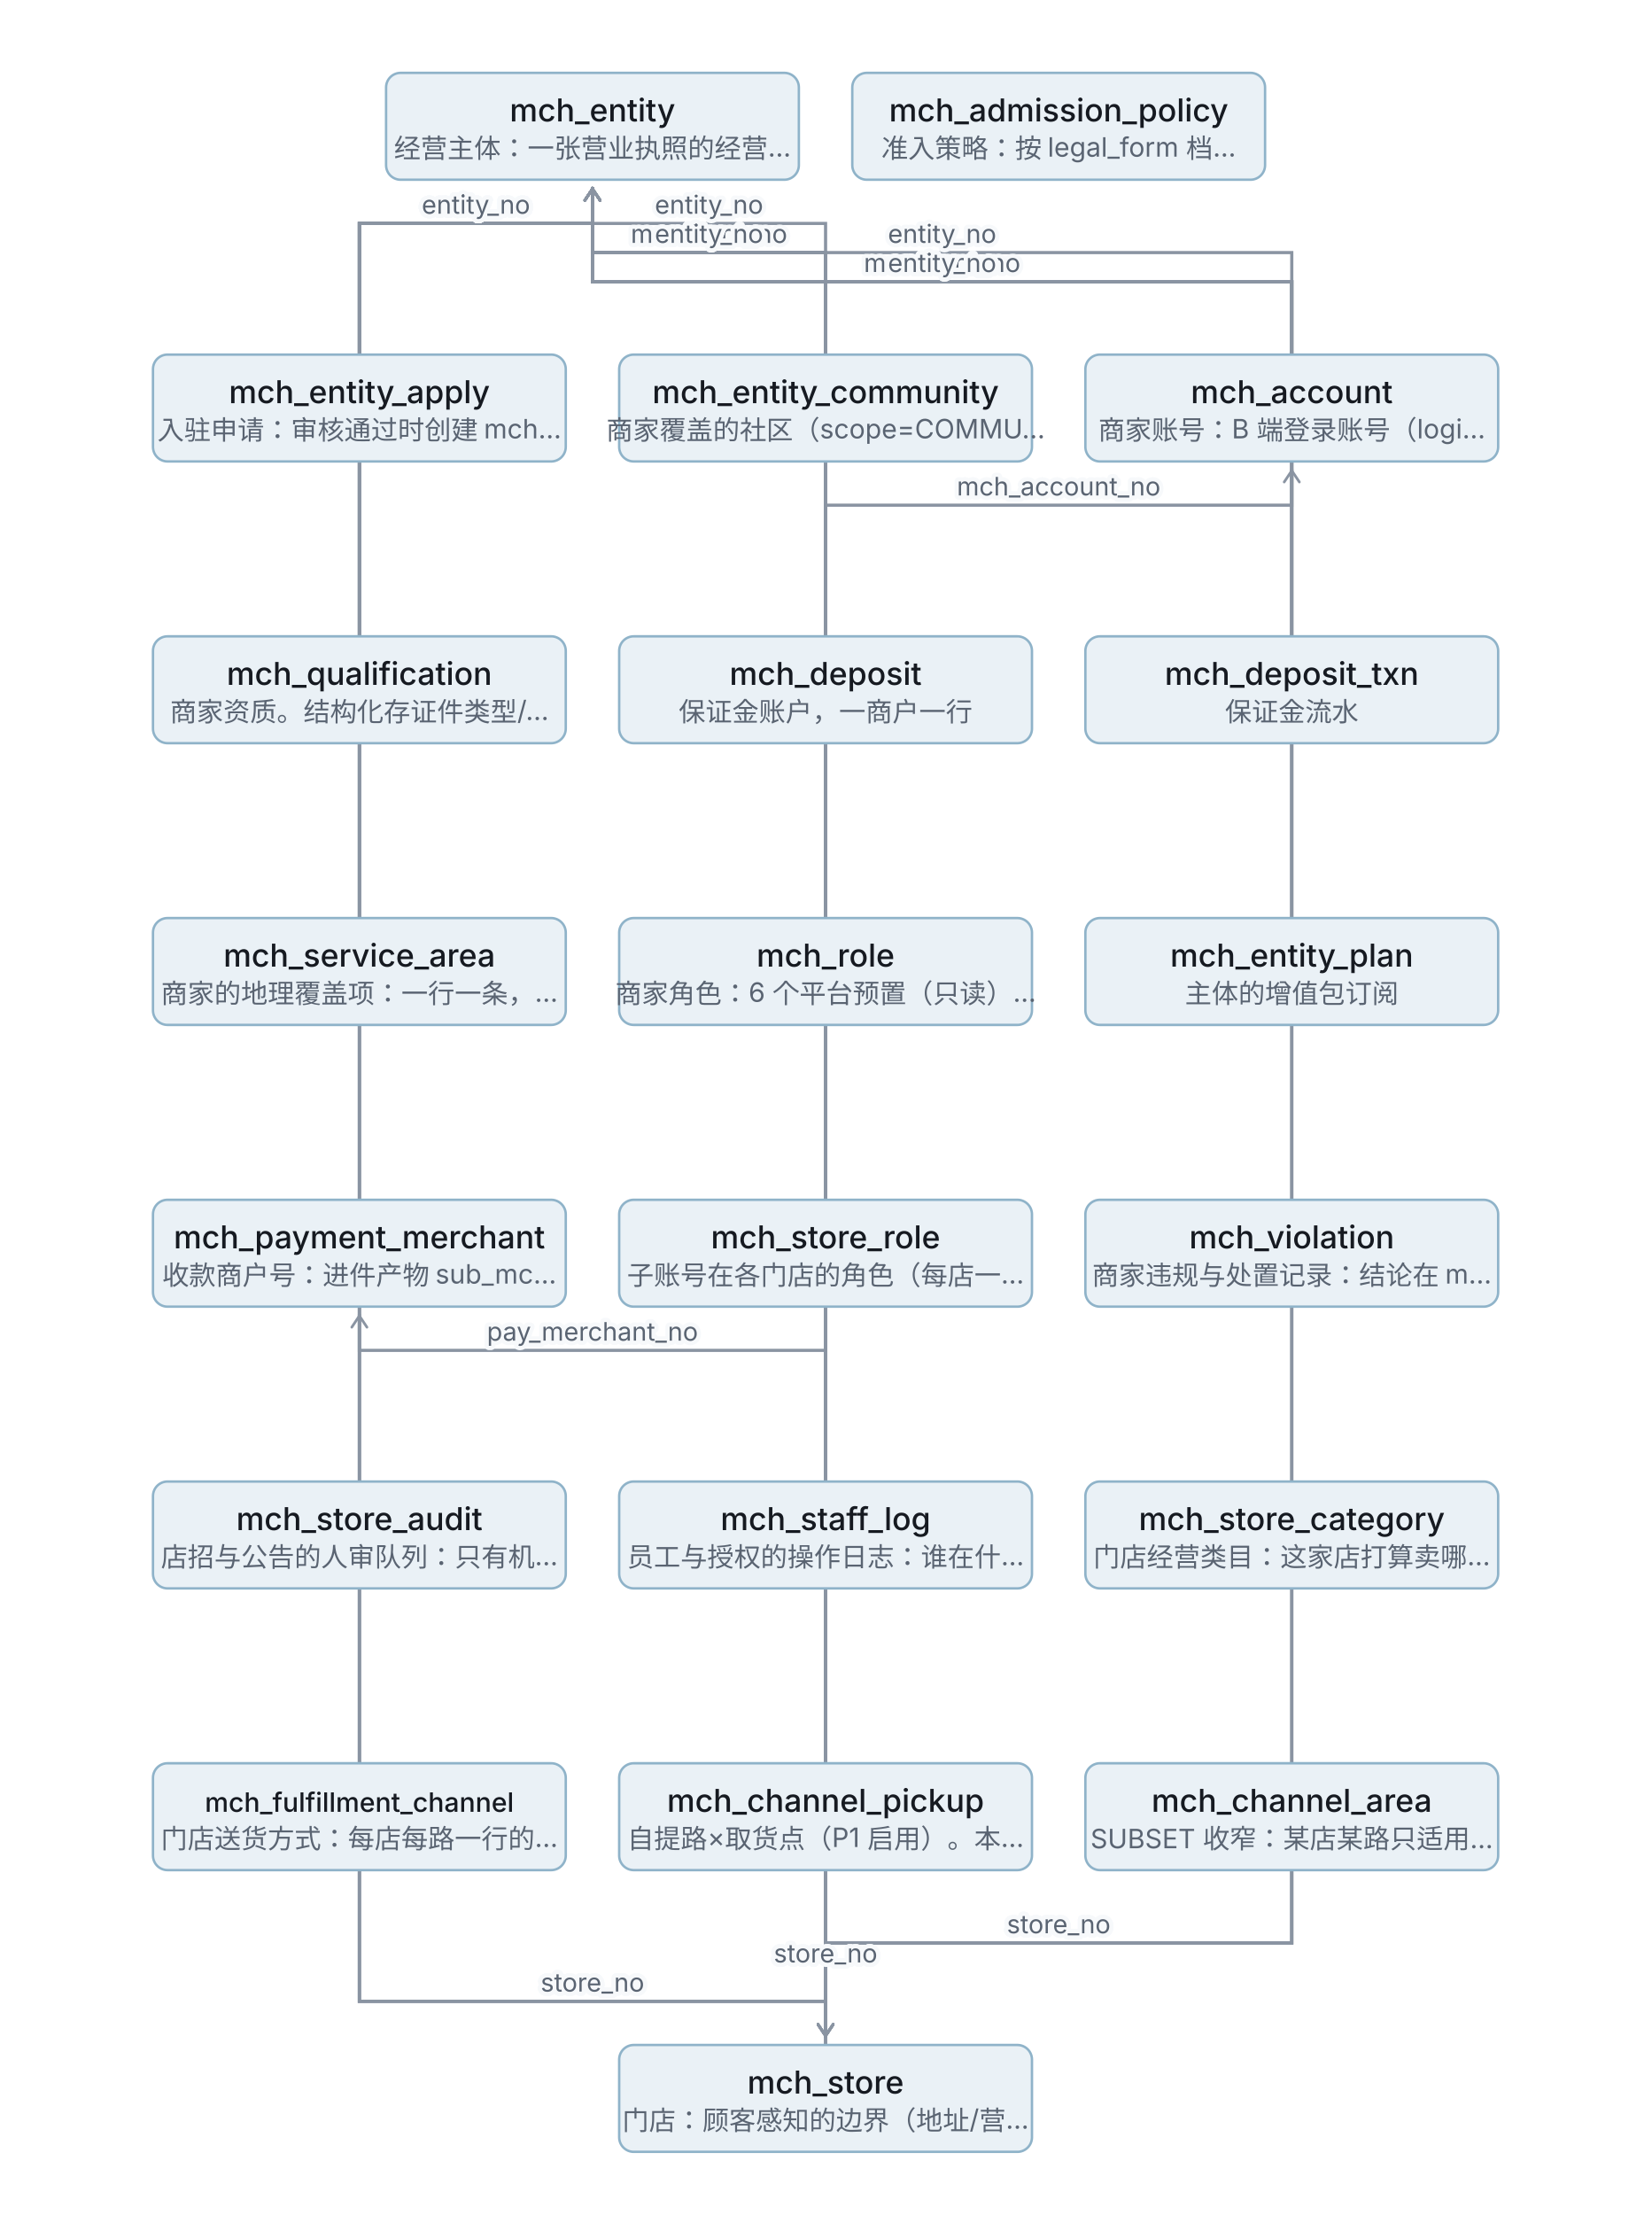
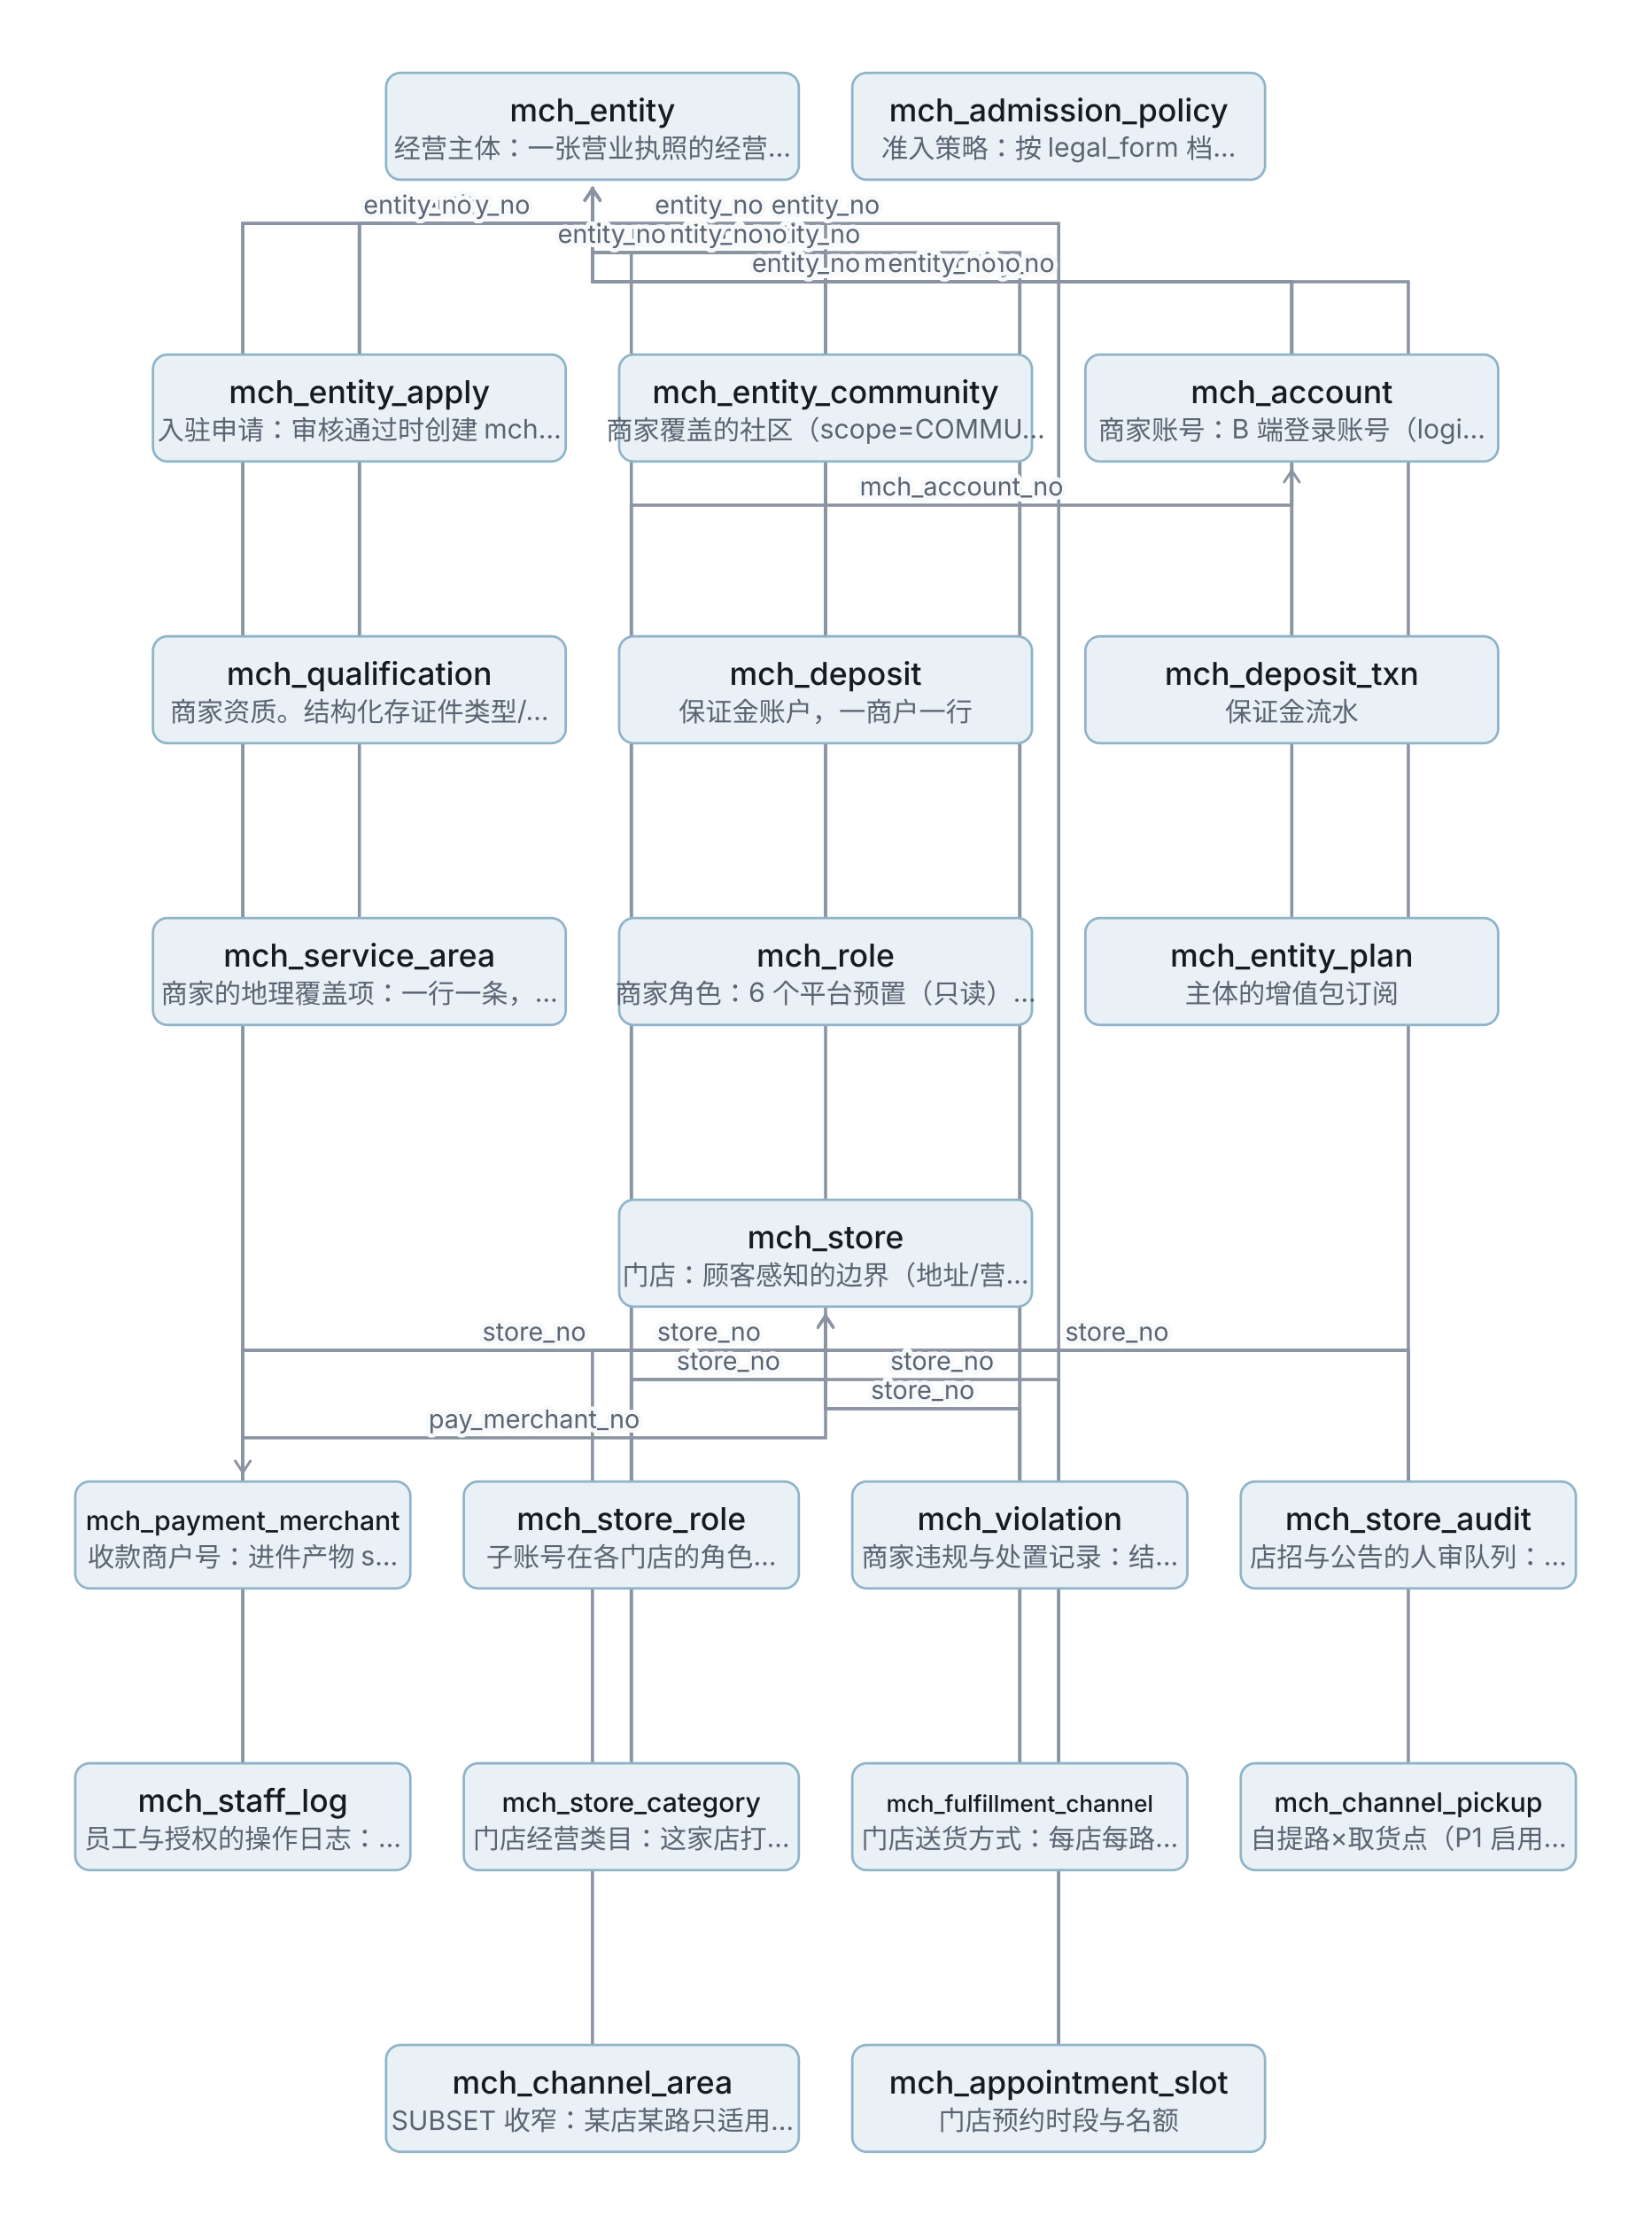
<svg xmlns="http://www.w3.org/2000/svg" width="680" height="912" viewBox="0 0 680 912" role="img" font-family="system-ui,-apple-system,'PingFang SC',sans-serif">
  <defs>
    <marker id="a" viewBox="0 0 10 10" refX="9" refY="5" markerWidth="6" markerHeight="6" orient="auto-start-reverse">
      <path d="M2 1L8 5L2 9" fill="none" stroke="#8A94A2" stroke-width="1.4" stroke-linecap="round" />
    </marker>
    <style>.n{font-weight:500;fill:#161A21}.s{font-size:11px;fill:#5A6472}
.l{font-size:10.5px;fill:#5A6472;paint-order:stroke;stroke:#F7F9FB;stroke-width:3.5;stroke-linejoin:round}.b{font-size:11px;fill:#5A6472;letter-spacing:.1em}
.ar{stroke:#8A94A2;stroke-width:1.3;fill:none}</style>
  </defs>
  <path class="ar" d="M148 146 L148 92 L244 92 L244 77" marker-end="url(#a)" />
  <path class="ar" d="M340 146 L340 104 L244 104 L244 77" marker-end="url(#a)" />
-   <path class="ar" d="M148 494 L148 92 L244 92 L244 77" marker-end="url(#a)" />
-   <path class="ar" d="M148 538 L148 824 L340 824 L340 839" marker-end="url(#a)" />
+   <path class="ar" d="M100 610 L100 92 L244 92 L244 77" marker-end="url(#a)" />
+   <path class="ar" d="M100 610 L100 556 L340 556 L340 541" marker-end="url(#a)" />
  <path class="ar" d="M532 146 L532 116 L244 116 L244 77" marker-end="url(#a)" />
-   <path class="ar" d="M340 494 L340 208 L532 208 L532 193" marker-end="url(#a)" />
-   <path class="ar" d="M340 538 L340 812 L340 812 L340 839" marker-end="url(#a)" />
-   <path class="ar" d="M340 842 L340 92 L244 92 L244 77" marker-end="url(#a)" />
-   <path class="ar" d="M340 842 L340 556 L148 556 L148 541" marker-end="url(#a)" />
-   <path class="ar" d="M532 494 L532 104 L244 104 L244 77" marker-end="url(#a)" />
-   <path class="ar" d="M532 538 L532 800 L340 800 L340 839" marker-end="url(#a)" />
-   <path class="ar" d="M148 610 L148 92 L244 92 L244 77" marker-end="url(#a)" />
-   <path class="ar" d="M148 654 L148 824 L340 824 L340 839" marker-end="url(#a)" />
+   <path class="ar" d="M260 610 L260 208 L532 208 L532 193" marker-end="url(#a)" />
+   <path class="ar" d="M260 610 L260 568 L340 568 L340 541" marker-end="url(#a)" />
+   <path class="ar" d="M340 494 L340 92 L244 92 L244 77" marker-end="url(#a)" />
+   <path class="ar" d="M340 538 L340 592 L100 592 L100 607" marker-end="url(#a)" />
+   <path class="ar" d="M420 610 L420 104 L244 104 L244 77" marker-end="url(#a)" />
+   <path class="ar" d="M420 610 L420 580 L340 580 L340 541" marker-end="url(#a)" />
+   <path class="ar" d="M580 610 L580 116 L244 116 L244 77" marker-end="url(#a)" />
+   <path class="ar" d="M580 610 L580 556 L340 556 L340 541" marker-end="url(#a)" />
  <path class="ar" d="M148 262 L148 92 L244 92 L244 77" marker-end="url(#a)" />
  <path class="ar" d="M340 262 L340 104 L244 104 L244 77" marker-end="url(#a)" />
  <path class="ar" d="M532 262 L532 116 L244 116 L244 77" marker-end="url(#a)" />
  <path class="ar" d="M148 378 L148 92 L244 92 L244 77" marker-end="url(#a)" />
-   <path class="ar" d="M340 610 L340 104 L244 104 L244 77" marker-end="url(#a)" />
-   <path class="ar" d="M340 654 L340 812 L340 812 L340 839" marker-end="url(#a)" />
+   <path class="ar" d="M100 726 L100 92 L244 92 L244 77" marker-end="url(#a)" />
+   <path class="ar" d="M100 726 L100 556 L340 556 L340 541" marker-end="url(#a)" />
  <path class="ar" d="M340 378 L340 104 L244 104 L244 77" marker-end="url(#a)" />
  <path class="ar" d="M532 378 L532 116 L244 116 L244 77" marker-end="url(#a)" />
-   <path class="ar" d="M532 654 L532 800 L340 800 L340 839" marker-end="url(#a)" />
-   <path class="ar" d="M532 610 L532 116 L244 116 L244 77" marker-end="url(#a)" />
-   <path class="ar" d="M148 770 L148 824 L340 824 L340 839" marker-end="url(#a)" />
-   <path class="ar" d="M148 726 L148 92 L244 92 L244 77" marker-end="url(#a)" />
-   <path class="ar" d="M340 770 L340 812 L340 812 L340 839" marker-end="url(#a)" />
-   <path class="ar" d="M532 770 L532 800 L340 800 L340 839" marker-end="url(#a)" />
+   <path class="ar" d="M260 726 L260 568 L340 568 L340 541" marker-end="url(#a)" />
+   <path class="ar" d="M260 726 L260 104 L244 104 L244 77" marker-end="url(#a)" />
+   <path class="ar" d="M420 726 L420 580 L340 580 L340 541" marker-end="url(#a)" />
+   <path class="ar" d="M420 726 L420 116 L244 116 L244 77" marker-end="url(#a)" />
+   <path class="ar" d="M580 726 L580 556 L340 556 L340 541" marker-end="url(#a)" />
+   <path class="ar" d="M244 842 L244 556 L340 556 L340 541" marker-end="url(#a)" />
+   <path class="ar" d="M436 842 L436 92 L244 92 L244 77" marker-end="url(#a)" />
+   <path class="ar" d="M436 842 L436 568 L340 568 L340 541" marker-end="url(#a)" />
  <rect x="159" y="30" width="170" height="44" rx="6" fill="#EAF1F6" stroke="#8FB3C9" />
  <text class="n" x="244" y="50" text-anchor="middle" font-size="13">mch_entity</text>
  <text class="s" x="244" y="65" text-anchor="middle">经营主体：一张营业执照的经营…</text>
  <rect x="351" y="30" width="170" height="44" rx="6" fill="#EAF1F6" stroke="#8FB3C9" />
  <text class="n" x="436" y="50" text-anchor="middle" font-size="13">mch_admission_policy</text>
  <text class="s" x="436" y="65" text-anchor="middle">准入策略：按 legal_form 档…</text>
  <rect x="63" y="146" width="170" height="44" rx="6" fill="#EAF1F6" stroke="#8FB3C9" />
  <text class="n" x="148" y="166" text-anchor="middle" font-size="13">mch_entity_apply</text>
  <text class="s" x="148" y="181" text-anchor="middle">入驻申请：审核通过时创建 mch…</text>
  <rect x="255" y="146" width="170" height="44" rx="6" fill="#EAF1F6" stroke="#8FB3C9" />
  <text class="n" x="340" y="166" text-anchor="middle" font-size="13">mch_entity_community</text>
  <text class="s" x="340" y="181" text-anchor="middle">商家覆盖的社区（scope=COMMU…</text>
  <rect x="447" y="146" width="170" height="44" rx="6" fill="#EAF1F6" stroke="#8FB3C9" />
  <text class="n" x="532" y="166" text-anchor="middle" font-size="13">mch_account</text>
  <text class="s" x="532" y="181" text-anchor="middle">商家账号：B 端登录账号（logi…</text>
  <rect x="63" y="262" width="170" height="44" rx="6" fill="#EAF1F6" stroke="#8FB3C9" />
  <text class="n" x="148" y="282" text-anchor="middle" font-size="13">mch_qualification</text>
  <text class="s" x="148" y="297" text-anchor="middle">商家资质。结构化存证件类型/…</text>
  <rect x="255" y="262" width="170" height="44" rx="6" fill="#EAF1F6" stroke="#8FB3C9" />
  <text class="n" x="340" y="282" text-anchor="middle" font-size="13">mch_deposit</text>
  <text class="s" x="340" y="297" text-anchor="middle">保证金账户，一商户一行</text>
  <rect x="447" y="262" width="170" height="44" rx="6" fill="#EAF1F6" stroke="#8FB3C9" />
  <text class="n" x="532" y="282" text-anchor="middle" font-size="13">mch_deposit_txn</text>
  <text class="s" x="532" y="297" text-anchor="middle">保证金流水</text>
  <rect x="63" y="378" width="170" height="44" rx="6" fill="#EAF1F6" stroke="#8FB3C9" />
  <text class="n" x="148" y="398" text-anchor="middle" font-size="13">mch_service_area</text>
  <text class="s" x="148" y="413" text-anchor="middle">商家的地理覆盖项：一行一条，…</text>
  <rect x="255" y="378" width="170" height="44" rx="6" fill="#EAF1F6" stroke="#8FB3C9" />
  <text class="n" x="340" y="398" text-anchor="middle" font-size="13">mch_role</text>
  <text class="s" x="340" y="413" text-anchor="middle">商家角色：6 个平台预置（只读）…</text>
  <rect x="447" y="378" width="170" height="44" rx="6" fill="#EAF1F6" stroke="#8FB3C9" />
  <text class="n" x="532" y="398" text-anchor="middle" font-size="13">mch_entity_plan</text>
  <text class="s" x="532" y="413" text-anchor="middle">主体的增值包订阅</text>
-   <rect x="63" y="494" width="170" height="44" rx="6" fill="#EAF1F6" stroke="#8FB3C9" />
-   <text class="n" x="148" y="514" text-anchor="middle" font-size="13">mch_payment_merchant</text>
-   <text class="s" x="148" y="529" text-anchor="middle">收款商户号：进件产物 sub_mc…</text>
  <rect x="255" y="494" width="170" height="44" rx="6" fill="#EAF1F6" stroke="#8FB3C9" />
-   <text class="n" x="340" y="514" text-anchor="middle" font-size="13">mch_store_role</text>
-   <text class="s" x="340" y="529" text-anchor="middle">子账号在各门店的角色（每店一…</text>
-   <rect x="447" y="494" width="170" height="44" rx="6" fill="#EAF1F6" stroke="#8FB3C9" />
-   <text class="n" x="532" y="514" text-anchor="middle" font-size="13">mch_violation</text>
-   <text class="s" x="532" y="529" text-anchor="middle">商家违规与处置记录：结论在 m…</text>
-   <rect x="63" y="610" width="170" height="44" rx="6" fill="#EAF1F6" stroke="#8FB3C9" />
-   <text class="n" x="148" y="630" text-anchor="middle" font-size="13">mch_store_audit</text>
-   <text class="s" x="148" y="645" text-anchor="middle">店招与公告的人审队列：只有机…</text>
-   <rect x="255" y="610" width="170" height="44" rx="6" fill="#EAF1F6" stroke="#8FB3C9" />
-   <text class="n" x="340" y="630" text-anchor="middle" font-size="13">mch_staff_log</text>
-   <text class="s" x="340" y="645" text-anchor="middle">员工与授权的操作日志：谁在什…</text>
-   <rect x="447" y="610" width="170" height="44" rx="6" fill="#EAF1F6" stroke="#8FB3C9" />
-   <text class="n" x="532" y="630" text-anchor="middle" font-size="13">mch_store_category</text>
-   <text class="s" x="532" y="645" text-anchor="middle">门店经营类目：这家店打算卖哪…</text>
-   <rect x="63" y="726" width="170" height="44" rx="6" fill="#EAF1F6" stroke="#8FB3C9" />
-   <text class="n" x="148" y="746" text-anchor="middle" font-size="11">mch_fulfillment_channel</text>
-   <text class="s" x="148" y="761" text-anchor="middle">门店送货方式：每店每路一行的…</text>
-   <rect x="255" y="726" width="170" height="44" rx="6" fill="#EAF1F6" stroke="#8FB3C9" />
-   <text class="n" x="340" y="746" text-anchor="middle" font-size="13">mch_channel_pickup</text>
-   <text class="s" x="340" y="761" text-anchor="middle">自提路×取货点（P1 启用）。本…</text>
-   <rect x="447" y="726" width="170" height="44" rx="6" fill="#EAF1F6" stroke="#8FB3C9" />
-   <text class="n" x="532" y="746" text-anchor="middle" font-size="13">mch_channel_area</text>
-   <text class="s" x="532" y="761" text-anchor="middle">SUBSET 收窄：某店某路只适用…</text>
-   <rect x="255" y="842" width="170" height="44" rx="6" fill="#EAF1F6" stroke="#8FB3C9" />
-   <text class="n" x="340" y="862" text-anchor="middle" font-size="13">mch_store</text>
-   <text class="s" x="340" y="877" text-anchor="middle">门店：顾客感知的边界（地址/营…</text>
+   <text class="n" x="340" y="514" text-anchor="middle" font-size="13">mch_store</text>
+   <text class="s" x="340" y="529" text-anchor="middle">门店：顾客感知的边界（地址/营…</text>
+   <rect x="31" y="610" width="138" height="44" rx="6" fill="#EAF1F6" stroke="#8FB3C9" />
+   <text class="n" x="100" y="630" text-anchor="middle" font-size="11">mch_payment_merchant</text>
+   <text class="s" x="100" y="645" text-anchor="middle">收款商户号：进件产物 s…</text>
+   <rect x="191" y="610" width="138" height="44" rx="6" fill="#EAF1F6" stroke="#8FB3C9" />
+   <text class="n" x="260" y="630" text-anchor="middle" font-size="13">mch_store_role</text>
+   <text class="s" x="260" y="645" text-anchor="middle">子账号在各门店的角色…</text>
+   <rect x="351" y="610" width="138" height="44" rx="6" fill="#EAF1F6" stroke="#8FB3C9" />
+   <text class="n" x="420" y="630" text-anchor="middle" font-size="13">mch_violation</text>
+   <text class="s" x="420" y="645" text-anchor="middle">商家违规与处置记录：结…</text>
+   <rect x="511" y="610" width="138" height="44" rx="6" fill="#EAF1F6" stroke="#8FB3C9" />
+   <text class="n" x="580" y="630" text-anchor="middle" font-size="13">mch_store_audit</text>
+   <text class="s" x="580" y="645" text-anchor="middle">店招与公告的人审队列：…</text>
+   <rect x="31" y="726" width="138" height="44" rx="6" fill="#EAF1F6" stroke="#8FB3C9" />
+   <text class="n" x="100" y="746" text-anchor="middle" font-size="13">mch_staff_log</text>
+   <text class="s" x="100" y="761" text-anchor="middle">员工与授权的操作日志：…</text>
+   <rect x="191" y="726" width="138" height="44" rx="6" fill="#EAF1F6" stroke="#8FB3C9" />
+   <text class="n" x="260" y="746" text-anchor="middle" font-size="11">mch_store_category</text>
+   <text class="s" x="260" y="761" text-anchor="middle">门店经营类目：这家店打…</text>
+   <rect x="351" y="726" width="138" height="44" rx="6" fill="#EAF1F6" stroke="#8FB3C9" />
+   <text class="n" x="420" y="746" text-anchor="middle" font-size="9.5">mch_fulfillment_channel</text>
+   <text class="s" x="420" y="761" text-anchor="middle">门店送货方式：每店每路…</text>
+   <rect x="511" y="726" width="138" height="44" rx="6" fill="#EAF1F6" stroke="#8FB3C9" />
+   <text class="n" x="580" y="746" text-anchor="middle" font-size="11">mch_channel_pickup</text>
+   <text class="s" x="580" y="761" text-anchor="middle">自提路×取货点（P1 启用…</text>
+   <rect x="159" y="842" width="170" height="44" rx="6" fill="#EAF1F6" stroke="#8FB3C9" />
+   <text class="n" x="244" y="862" text-anchor="middle" font-size="13">mch_channel_area</text>
+   <text class="s" x="244" y="877" text-anchor="middle">SUBSET 收窄：某店某路只适用…</text>
+   <rect x="351" y="842" width="170" height="44" rx="6" fill="#EAF1F6" stroke="#8FB3C9" />
+   <text class="n" x="436" y="862" text-anchor="middle" font-size="13">mch_appointment_slot</text>
+   <text class="s" x="436" y="877" text-anchor="middle">门店预约时段与名额</text>
  <text class="l" x="196" y="88" text-anchor="middle">entity_no</text>
  <text class="l" x="292" y="100" text-anchor="middle">entity_no</text>
-   <text class="l" x="196" y="88" text-anchor="middle">entity_no</text>
-   <text class="l" x="244" y="820" text-anchor="middle">store_no</text>
+   <text class="l" x="172" y="88" text-anchor="middle">entity_no</text>
+   <text class="l" x="220" y="552" text-anchor="middle">store_no</text>
  <text class="l" x="388" y="112" text-anchor="middle">entity_no</text>
-   <text class="l" x="436" y="204" text-anchor="middle">mch_account_no</text>
-   <text class="l" x="340" y="808" text-anchor="middle">store_no</text>
+   <text class="l" x="396" y="204" text-anchor="middle">mch_account_no</text>
+   <text class="l" x="300" y="564" text-anchor="middle">store_no</text>
  <text class="l" x="292" y="88" text-anchor="middle">entity_no</text>
-   <text class="l" x="244" y="552" text-anchor="middle">pay_merchant_no</text>
-   <text class="l" x="388" y="100" text-anchor="middle">entity_no</text>
-   <text class="l" x="436" y="796" text-anchor="middle">store_no</text>
-   <text class="l" x="196" y="88" text-anchor="middle">entity_no</text>
-   <text class="l" x="244" y="820" text-anchor="middle">store_no</text>
+   <text class="l" x="220" y="588" text-anchor="middle">pay_merchant_no</text>
+   <text class="l" x="332" y="100" text-anchor="middle">entity_no</text>
+   <text class="l" x="380" y="576" text-anchor="middle">store_no</text>
+   <text class="l" x="412" y="112" text-anchor="middle">entity_no</text>
+   <text class="l" x="460" y="552" text-anchor="middle">store_no</text>
  <text class="l" x="196" y="88" text-anchor="middle">entity_no</text>
  <text class="l" x="292" y="100" text-anchor="middle">merchant_no</text>
  <text class="l" x="388" y="112" text-anchor="middle">merchant_no</text>
  <text class="l" x="196" y="88" text-anchor="middle">entity_no</text>
-   <text class="l" x="292" y="100" text-anchor="middle">entity_no</text>
-   <text class="l" x="340" y="808" text-anchor="middle">store_no</text>
+   <text class="l" x="172" y="88" text-anchor="middle">entity_no</text>
+   <text class="l" x="220" y="552" text-anchor="middle">store_no</text>
  <text class="l" x="292" y="100" text-anchor="middle">entity_no</text>
  <text class="l" x="388" y="112" text-anchor="middle">entity_no</text>
-   <text class="l" x="436" y="796" text-anchor="middle">store_no</text>
-   <text class="l" x="388" y="112" text-anchor="middle">entity_no</text>
-   <text class="l" x="244" y="820" text-anchor="middle">store_no</text>
-   <text class="l" x="196" y="88" text-anchor="middle">entity_no</text>
-   <text class="l" x="340" y="808" text-anchor="middle">store_no</text>
-   <text class="l" x="436" y="796" text-anchor="middle">store_no</text>
+   <text class="l" x="300" y="564" text-anchor="middle">store_no</text>
+   <text class="l" x="252" y="100" text-anchor="middle">entity_no</text>
+   <text class="l" x="380" y="576" text-anchor="middle">store_no</text>
+   <text class="l" x="332" y="112" text-anchor="middle">entity_no</text>
+   <text class="l" x="460" y="552" text-anchor="middle">store_no</text>
+   <text class="l" x="292" y="552" text-anchor="middle">store_no</text>
+   <text class="l" x="340" y="88" text-anchor="middle">entity_no</text>
+   <text class="l" x="388" y="564" text-anchor="middle">store_no</text>
</svg>
